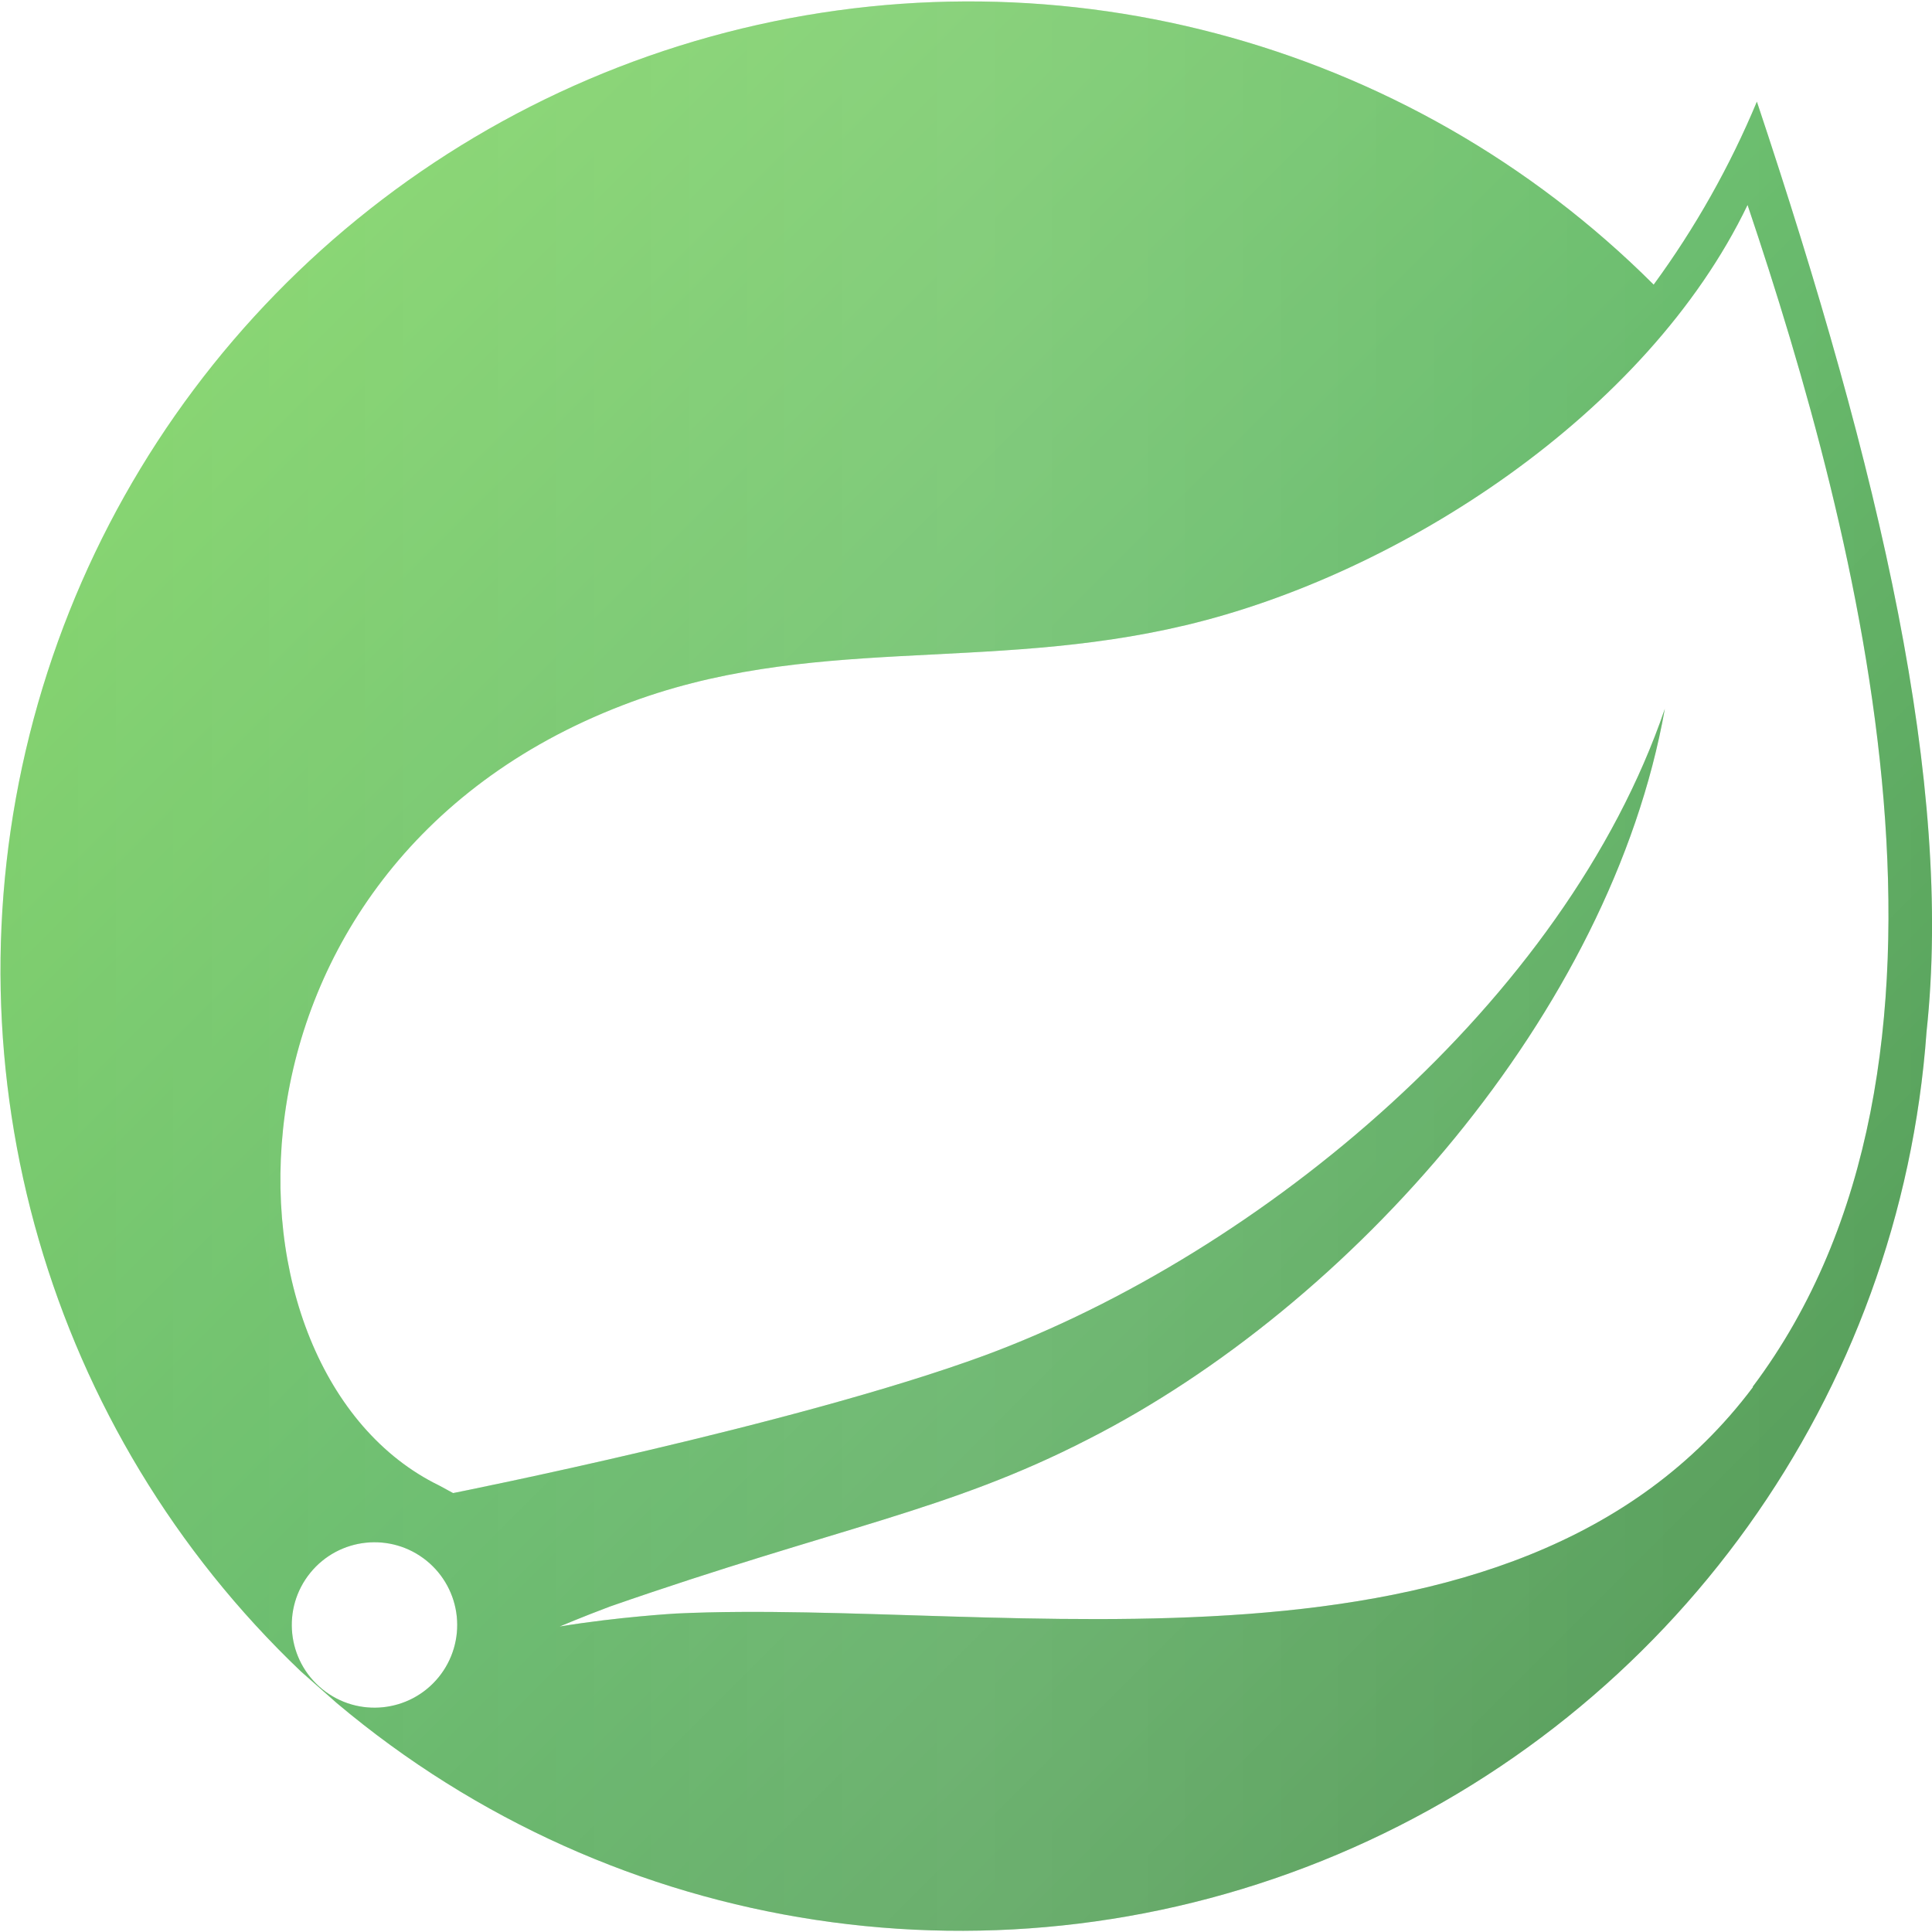
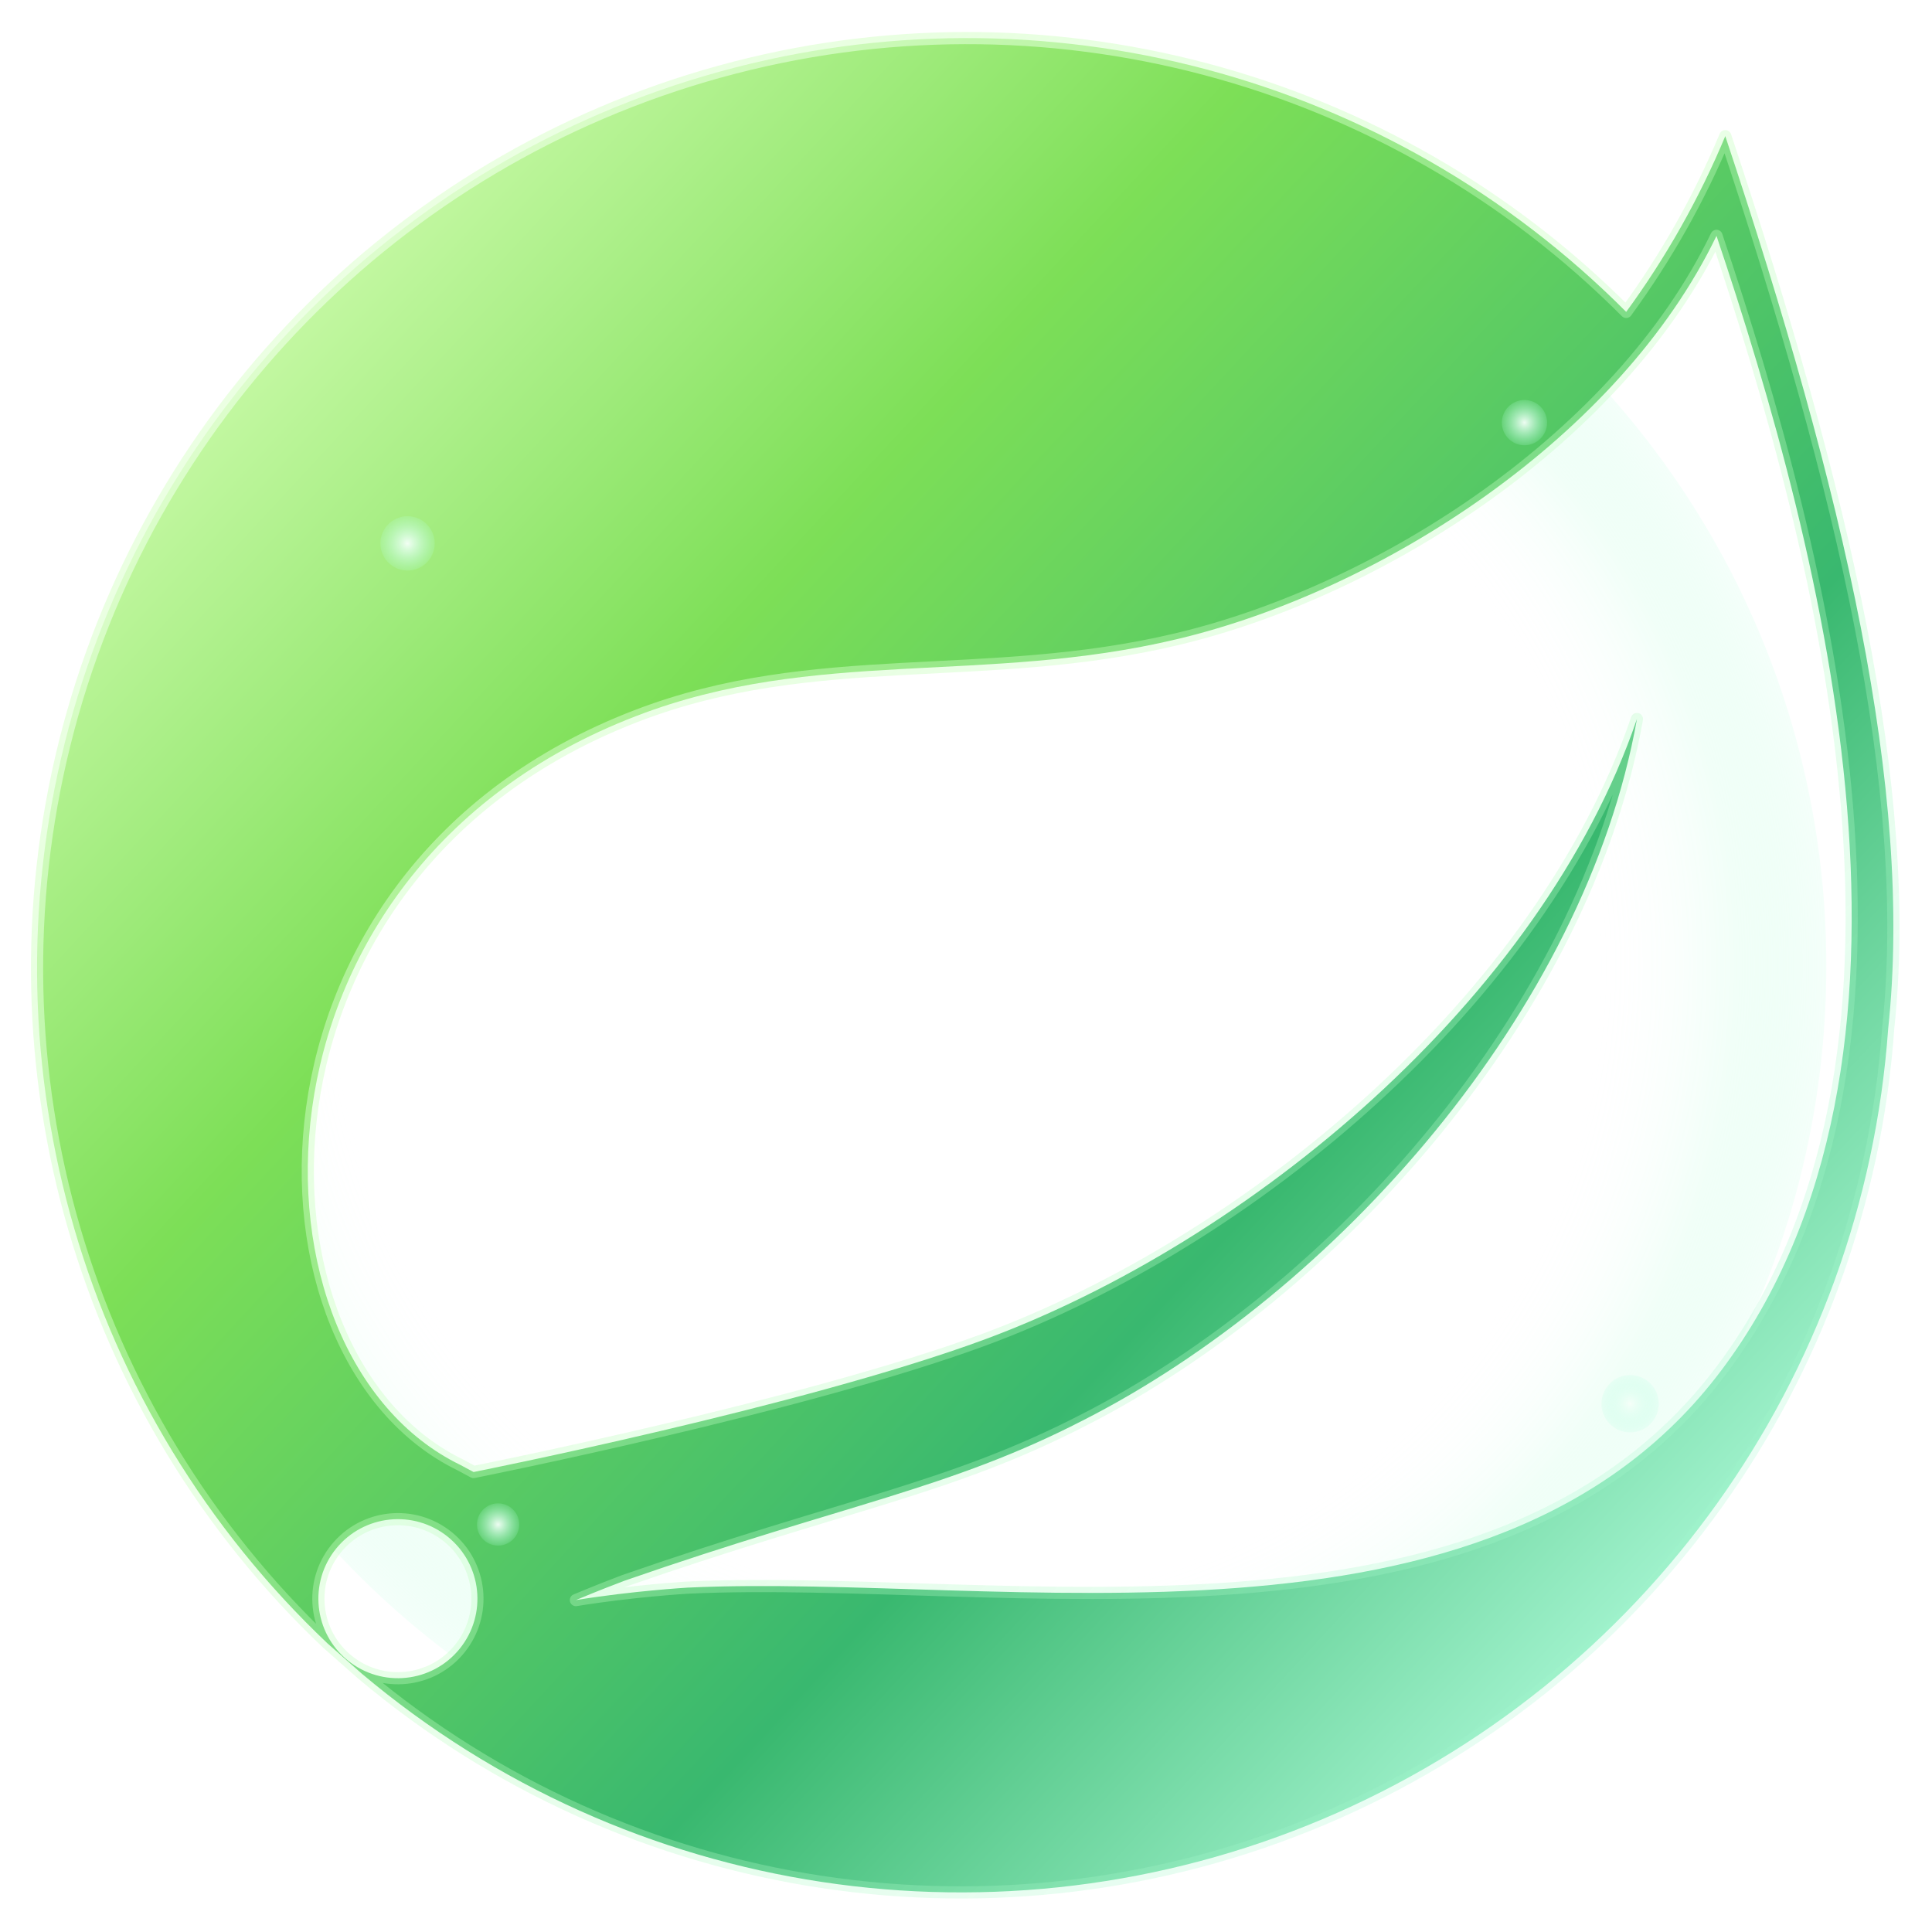
- <svg xmlns="http://www.w3.org/2000/svg" viewBox="0 0 64 64" width="320" height="320">
+ <svg xmlns="http://www.w3.org/2000/svg" viewBox="0 0 64 64" width="320" height="320" aria-hidden="true" role="img">
  <defs>
-     <path id="shape" d="M58.2 3.365a29.5 29.5 0 0 1-3.42 6.064A32.09 32.09 0 1 0 9.97 55.37l1.19 1.05a32.08 32.08 0 0 0 52.66-22.25c.88-8.17-1.52-18.51-5.62-30.8zM14.53 55.56a2.74 2.74 0 1 1-.4-3.86 2.74 2.74 0 0 1 .4 3.86zm43.54-9.61c-7.92 10.55-24.83 6.99-35.67 7.5 0 0-1.92.11-3.86.43 0 0 .73-.31 1.66-.66 7.61-2.65 11.21-3.16 15.84-5.54 8.71-4.43 17.32-14.12 19.11-24.2-3.31 9.7-13.37 18.03-22.53 21.42-6.28 2.31-17.61 4.56-17.61 4.56l-.46-.25c-7.71-3.75-7.95-20.46 6.08-25.85 6.14-2.37 12.02-1.07 18.65-2.65 7.08-1.68 15.28-6.99 18.61-13.92 3.73 11.08 8.23 28.42.17 39.15z" />
-     <clipPath id="clip">
-       <use href="#shape" />
+     <linearGradient id="logoGradient" x1="8%" y1="10%" x2="92%" y2="88%">
+       <stop offset="0%" stop-color="#d8ffb8" />
+       <stop offset="32%" stop-color="#7ddf57" />
+       <stop offset="68%" stop-color="#39b86f" />
+       <stop offset="100%" stop-color="#b8ffe2" />
+     </linearGradient>
+     <linearGradient id="strokeGradient" x1="0%" y1="0%" x2="100%" y2="100%">
+       <stop offset="0%" stop-color="#f3ffe7" stop-opacity=".95" />
+       <stop offset="45%" stop-color="#caffbf" stop-opacity=".4" />
+       <stop offset="100%" stop-color="#8ff3d2" stop-opacity=".18" />
+     </linearGradient>
+     <linearGradient id="shimmerGradient" x1="0%" y1="0%" x2="100%" y2="0%">
+       <stop offset="0%" stop-color="#ffffff" stop-opacity="0" />
+       <stop offset="44%" stop-color="#ffffff" stop-opacity="0" />
+       <stop offset="50%" stop-color="#ffffff" stop-opacity=".5" />
+       <stop offset="56%" stop-color="#ffffff" stop-opacity="0" />
+       <stop offset="100%" stop-color="#ffffff" stop-opacity="0" />
+       <animateTransform attributeName="gradientTransform" type="translate" from="-1 0" to="1 0" dur="4.2s" repeatCount="indefinite" />
+     </linearGradient>
+     <radialGradient id="ringGradient" cx="50%" cy="50%" r="50%">
+       <stop offset="72%" stop-color="#ffffff" stop-opacity="0" />
+       <stop offset="88%" stop-color="#8cffc4" stop-opacity=".12" />
+       <stop offset="100%" stop-color="#dffff1" stop-opacity=".28" />
+     </radialGradient>
+     <radialGradient id="particleGlow" cx="50%" cy="50%" r="50%">
+       <stop offset="0%" stop-color="#f6fff9" stop-opacity=".95" />
+       <stop offset="100%" stop-color="#b8ffe2" stop-opacity=".18" />
+     </radialGradient>
+     <clipPath id="logoClip">
+       <path d="M58.2 3.365a29.503 29.503 0 0 1-3.419 6.064A32.094 32.094 0 1 0 9.965 55.372l1.186 1.047a32.08 32.08 0 0 0 52.67-22.253c.875-8.17-1.524-18.51-5.62-30.8zM14.53 55.558a2.744 2.744 0 1 1-.404-3.857 2.744 2.744 0 0 1 .404 3.857zm43.538-9.61c-7.92 10.55-24.83 6.99-35.672 7.502 0 0-1.922.113-3.857.43 0 0 .73-.31 1.663-.663 7.614-2.65 11.213-3.16 15.838-5.54 8.708-4.427 17.322-14.122 19.112-24.2-3.313 9.695-13.373 18.032-22.53 21.418-6.276 2.313-17.614 4.566-17.614 4.566l-.457-.245c-7.714-3.75-7.952-20.457 6.077-25.845 6.143-2.366 12.02-1.067 18.654-2.65 7.084-1.683 15.28-6.99 18.615-13.916 3.73 11.08 8.224 28.422.166 39.15z" />
    </clipPath>
-     <linearGradient id="grad-main" x1="0%" y1="0%" x2="100%" y2="100%">
-       <stop offset="0%" stop-color="#7ED957" />
-       <stop offset="50%" stop-color="#4CAF50" />
-       <stop offset="100%" stop-color="#2E7D32" />
-     </linearGradient>
-     <linearGradient id="grad-shine" x1="-100%" y1="0%" x2="200%" y2="0%">
-       <stop offset="0%" stop-color="rgba(255,255,255,0)" />
-       <stop offset="50%" stop-color="rgba(255,255,255,0.6)" />
-       <stop offset="100%" stop-color="rgba(255,255,255,0)" />
-       <animate attributeName="x1" from="-100%" to="100%" dur="3s" repeatCount="indefinite" />
-       <animate attributeName="x2" from="0%" to="200%" dur="3s" repeatCount="indefinite" />
-     </linearGradient>
+     <style>
+             .safe-wrap {
+             transform-origin: 32px 32px;
+             }
+ 
+             .hero-core {
+             transform-origin: 32px 32px;
+             animation: breatheSafe 4.8s ease-in-out infinite;
+             }
+ 
+             .hero-outline {
+             animation: outlinePulse 4.2s ease-in-out infinite;
+             }
+ 
+             .ring {
+             transform-origin: 32px 32px;
+             animation: ringPulse 6s ease-in-out infinite;
+             }
+ 
+             .particle {
+             animation: particleFloat 5.4s ease-in-out infinite;
+             }
+ 
+             .particle.p2 { animation-delay: .9s; }
+             .particle.p3 { animation-delay: 1.7s; }
+             .particle.p4 { animation-delay: 2.4s; }
+ 
+             @keyframes breatheSafe {
+             0%, 100% {
+             transform: scale(1);
+             opacity: 1;
+             }
+             50% {
+             transform: scale(1.012);
+             opacity: .975;
+             }
+             }
+ 
+             @keyframes outlinePulse {
+             0%, 100% { opacity: .34; }
+             50% { opacity: .72; }
+             }
+ 
+             @keyframes ringPulse {
+             0%, 100% {
+             transform: scale(.985);
+             opacity: .42;
+             }
+             50% {
+             transform: scale(1);
+             opacity: .68;
+             }
+             }
+ 
+             @keyframes particleFloat {
+             0%, 100% {
+             transform: translateY(0);
+             opacity: .26;
+             }
+             50% {
+             transform: translateY(-1.2px);
+             opacity: .72;
+             }
+             }
+         </style>
  </defs>
-   <use href="#shape" fill="url(#grad-main)">
-     <animateTransform attributeName="transform" type="scale" values="1;1.015;1" dur="3s" repeatCount="indefinite" />
-   </use>
-   <g clip-path="url(#clip)">
-     <rect x="0" y="0" width="64" height="64" fill="url(#grad-shine)" opacity="0.4" />
+   <circle class="ring" cx="32" cy="32" r="28.5" fill="url(#ringGradient)" />
+   <g class="safe-wrap" transform="translate(1.28 1.28) scale(0.96)">
+     <g class="hero-core">
+       <path d="M58.2 3.365a29.503 29.503 0 0 1-3.419 6.064A32.094 32.094 0 1 0 9.965 55.372l1.186 1.047a32.08 32.08 0 0 0 52.67-22.253c.875-8.17-1.524-18.51-5.62-30.8zM14.53 55.558a2.744 2.744 0 1 1-.404-3.857 2.744 2.744 0 0 1 .404 3.857zm43.538-9.61c-7.92 10.55-24.83 6.99-35.672 7.502 0 0-1.922.113-3.857.43 0 0 .73-.31 1.663-.663 7.614-2.65 11.213-3.16 15.838-5.54 8.708-4.427 17.322-14.122 19.112-24.2-3.313 9.695-13.373 18.032-22.53 21.418-6.276 2.313-17.614 4.566-17.614 4.566l-.457-.245c-7.714-3.75-7.952-20.457 6.077-25.845 6.143-2.366 12.02-1.067 18.654-2.65 7.084-1.683 15.28-6.99 18.615-13.916 3.73 11.08 8.224 28.422.166 39.15z" fill="url(#logoGradient)" />
+       <path class="hero-outline" d="M58.2 3.365a29.503 29.503 0 0 1-3.419 6.064A32.094 32.094 0 1 0 9.965 55.372l1.186 1.047a32.08 32.08 0 0 0 52.67-22.253c.875-8.17-1.524-18.51-5.62-30.8zM14.53 55.558a2.744 2.744 0 1 1-.404-3.857 2.744 2.744 0 0 1 .404 3.857zm43.538-9.61c-7.92 10.55-24.83 6.99-35.672 7.502 0 0-1.922.113-3.857.43 0 0 .73-.31 1.663-.663 7.614-2.65 11.213-3.16 15.838-5.54 8.708-4.427 17.322-14.122 19.112-24.2-3.313 9.695-13.373 18.032-22.53 21.418-6.276 2.313-17.614 4.566-17.614 4.566l-.457-.245c-7.714-3.75-7.952-20.457 6.077-25.845 6.143-2.366 12.02-1.067 18.654-2.65 7.084-1.683 15.28-6.99 18.615-13.916 3.73 11.08 8.224 28.422.166 39.15z" fill="none" stroke="url(#strokeGradient)" stroke-width=".42" stroke-linejoin="round" />
+       <g clip-path="url(#logoClip)" opacity=".92">
+         <rect x="-22" y="0" width="28" height="64" fill="url(#shimmerGradient)" transform="rotate(12 32 32)">
+           <animate attributeName="x" from="-22" to="72" dur="4.2s" repeatCount="indefinite" />
+         </rect>
+       </g>
+     </g>
+   </g>
+   <g>
+     <circle class="particle p1" cx="13.5" cy="18" r=".9" fill="url(#particleGlow)">
+       <animate attributeName="cy" values="18;16.8;18" dur="5.2s" repeatCount="indefinite" />
+     </circle>
+     <circle class="particle p2" cx="50.5" cy="14" r=".75" fill="url(#particleGlow)">
+       <animate attributeName="cy" values="14;12.9;14" dur="5.8s" repeatCount="indefinite" />
+     </circle>
+     <circle class="particle p3" cx="54" cy="46.5" r=".95" fill="url(#particleGlow)">
+       <animate attributeName="cy" values="46.5;45.2;46.5" dur="6s" repeatCount="indefinite" />
+     </circle>
+     <circle class="particle p4" cx="16.5" cy="50.5" r=".7" fill="url(#particleGlow)">
+       <animate attributeName="cy" values="50.5;49.4;50.5" dur="4.8s" repeatCount="indefinite" />
+     </circle>
  </g>
</svg>
